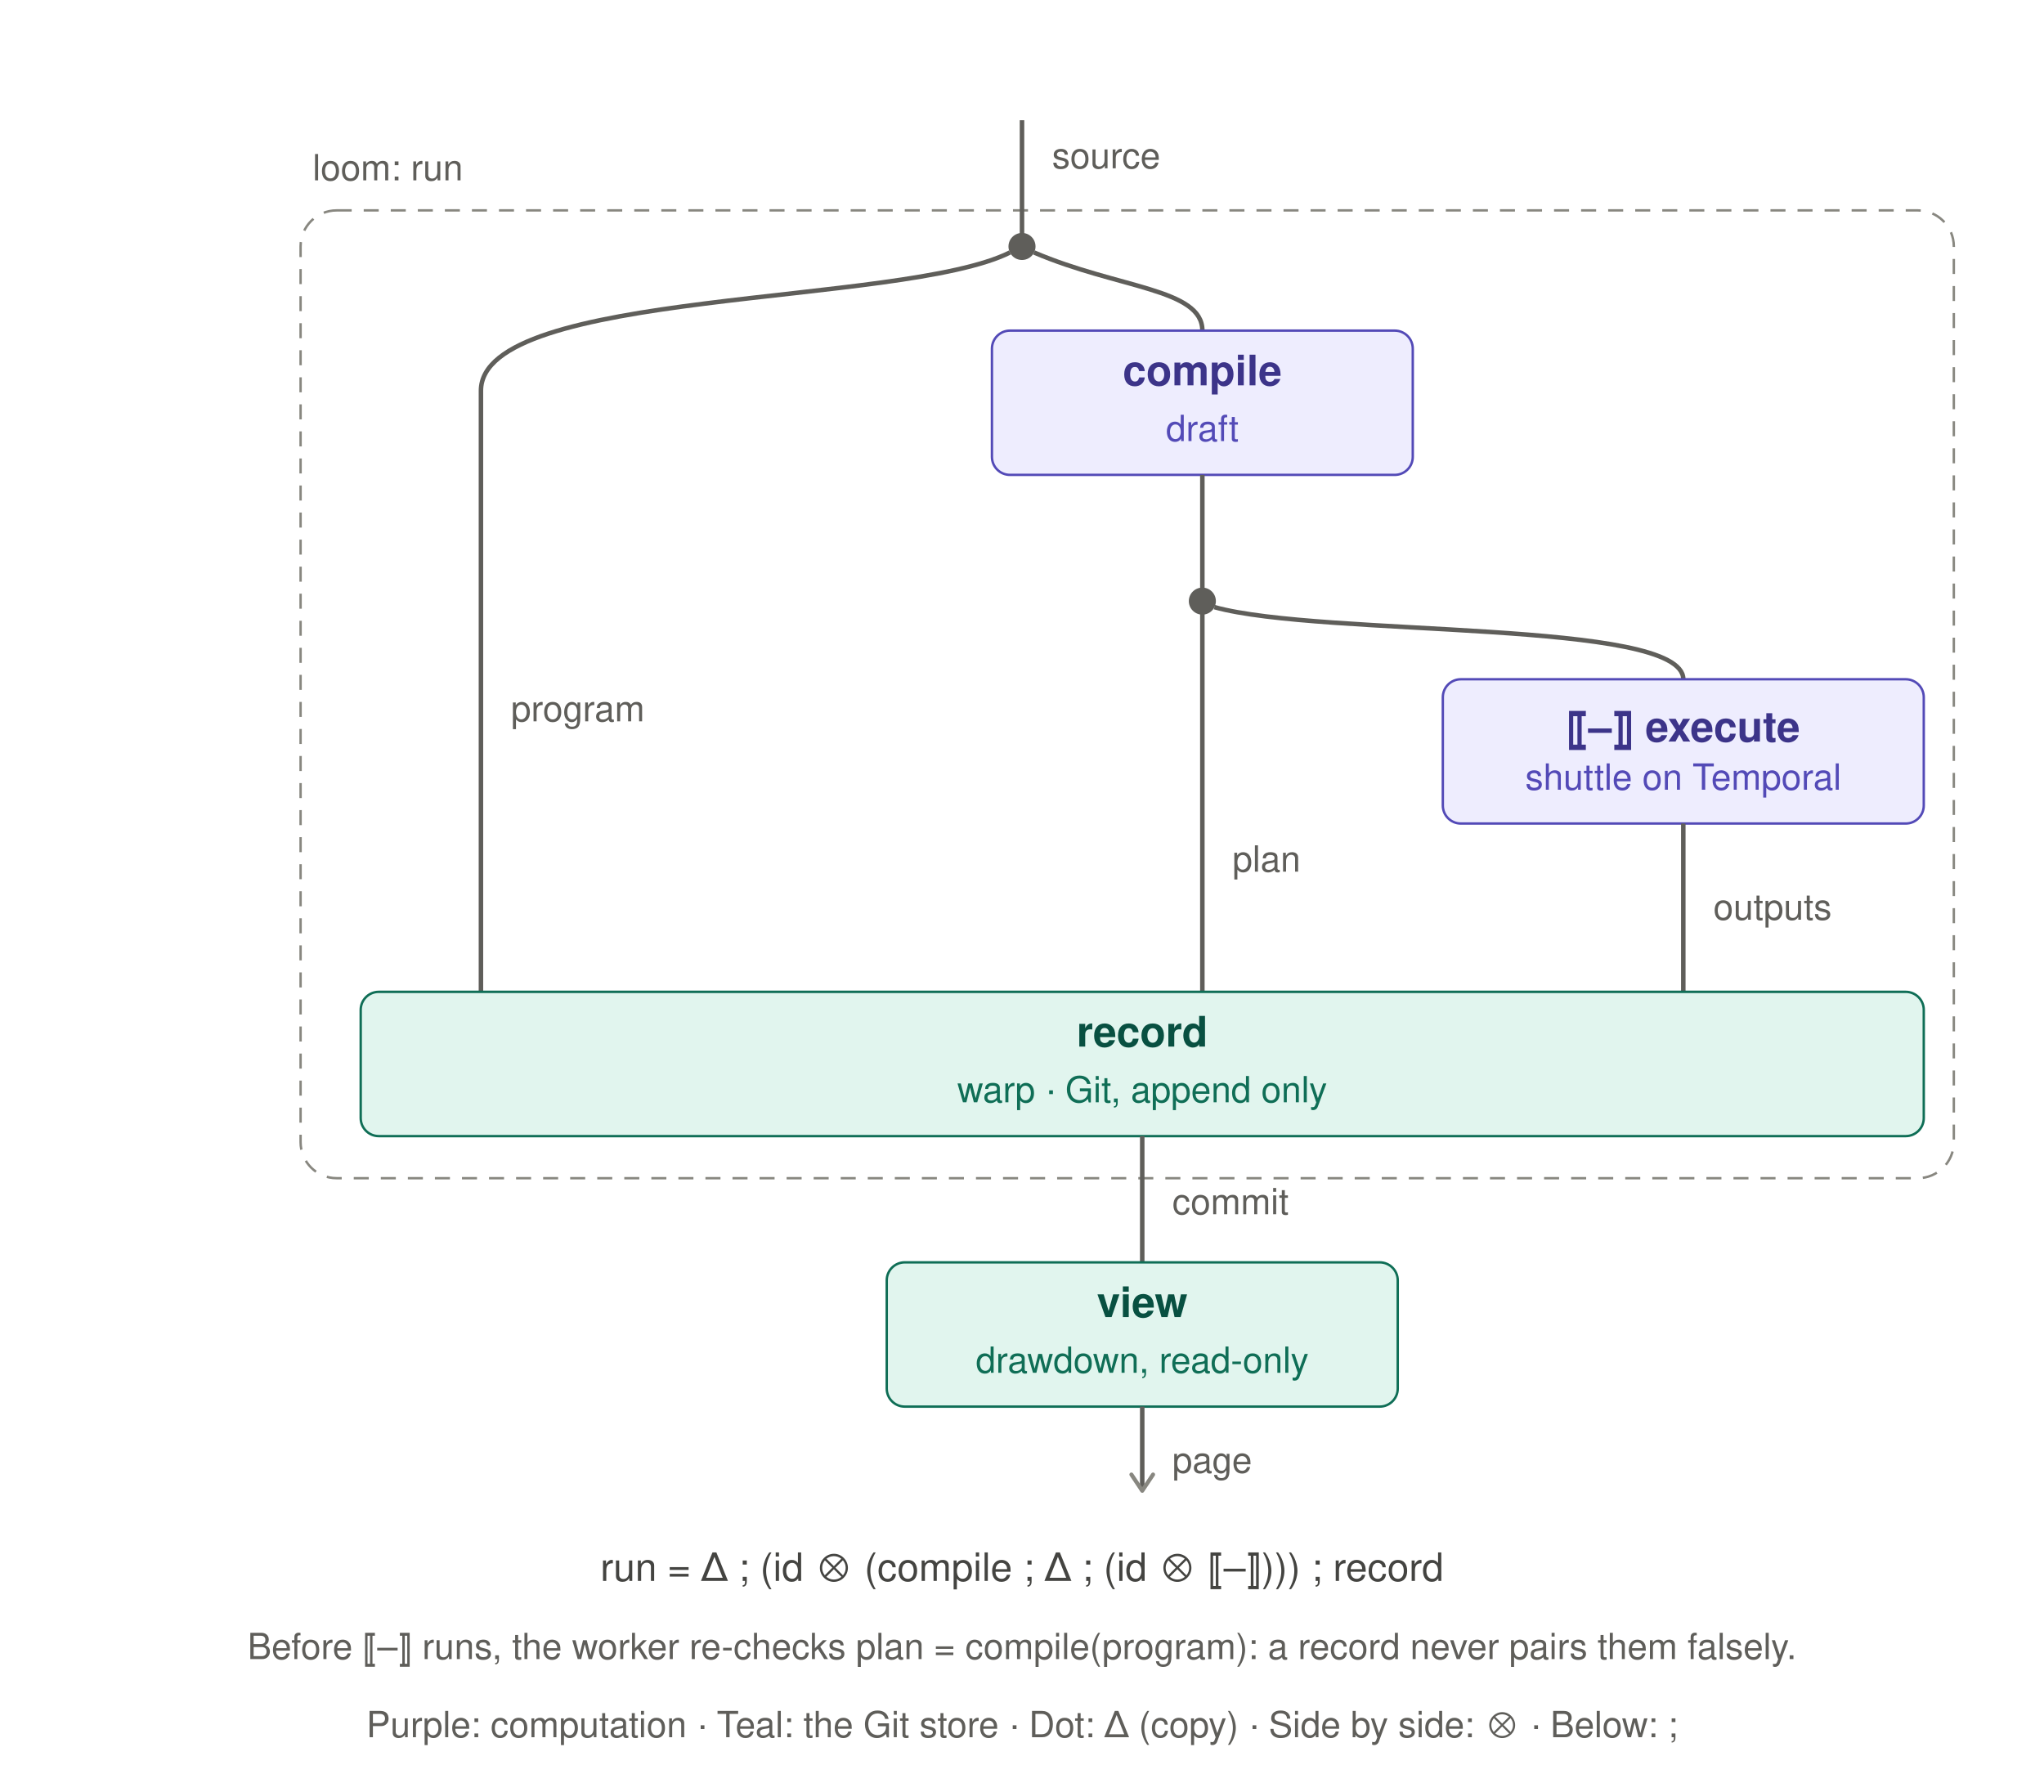
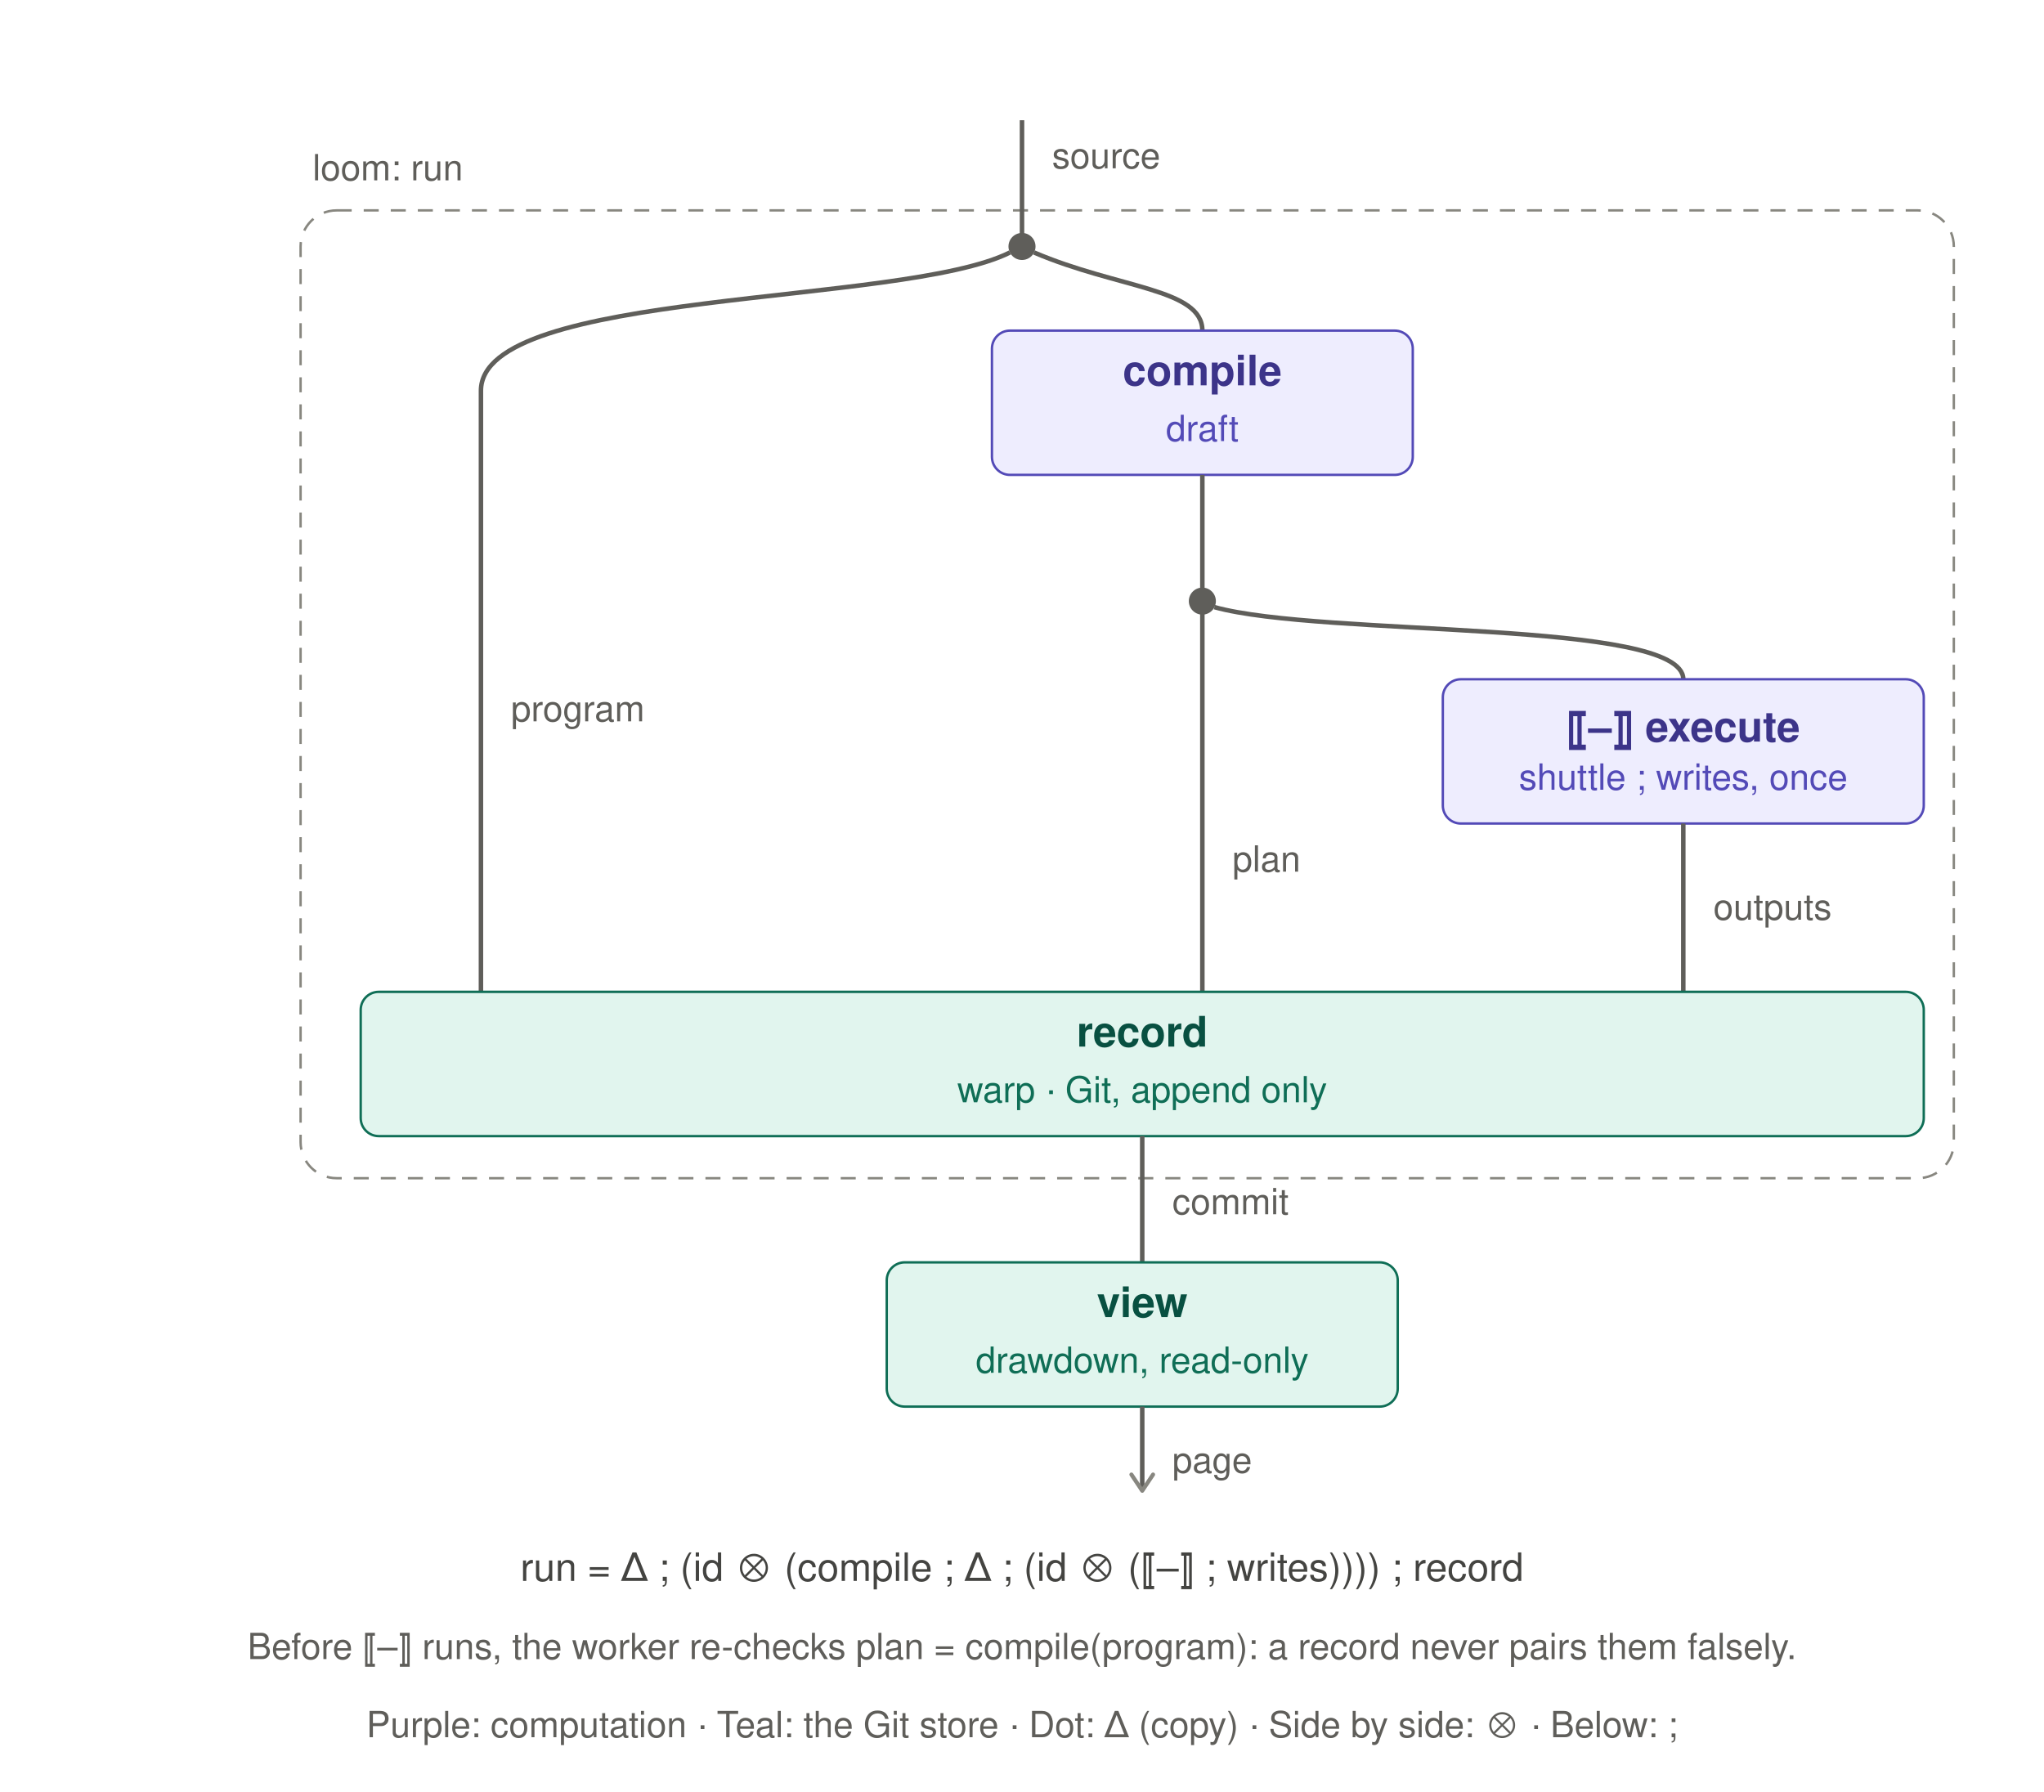
<svg xmlns="http://www.w3.org/2000/svg" width="680" height="596" viewBox="0 0 680 596" role="img">
  <style>
text{font-family:-apple-system,BlinkMacSystemFont,"Segoe UI",Helvetica,Arial,sans-serif}
.w{stroke:#5F5E5A;stroke-width:1.5;fill:none}.dot{fill:#5F5E5A}
.d{stroke:#888780;stroke-width:0.8;fill:none;stroke-dasharray:5 4}
.l{font-size:12px;fill:#5F5E5A}.f{font-size:13px;fill:#444441}
.t1{font-size:14px;font-weight:600}.t2{font-size:12px}
.p rect{fill:#EEEDFE;stroke:#534AB7}.p .t1{fill:#3C3489}.p .t2{fill:#534AB7}
.g rect{fill:#E1F5EE;stroke:#0F6E56}.g .t1{fill:#085041}.g .t2{fill:#0F6E56}
.c rect{fill:#FAECE7;stroke:#993C1D}.c .t1{fill:#712B13}.c .t2{fill:#993C1D}
.n rect{fill:#F1EFE8;stroke:#5F5E5A}.n .t1{fill:#444441}.n .t2{fill:#5F5E5A}
@media (prefers-color-scheme:dark){
.w{stroke:#B4B2A9}.dot{fill:#B4B2A9}.d{stroke:#888780}.l{fill:#B4B2A9}.f{fill:#D3D1C7}
.p rect{fill:#3C3489;stroke:#AFA9EC}.p .t1{fill:#EEEDFE}.p .t2{fill:#CECBF6}
.g rect{fill:#085041;stroke:#5DCAA5}.g .t1{fill:#E1F5EE}.g .t2{fill:#9FE1CB}
.c rect{fill:#712B13;stroke:#F0997B}.c .t1{fill:#FAECE7}.c .t2{fill:#F5C4B3}
.n rect{fill:#444441;stroke:#B4B2A9}.n .t1{fill:#F1EFE8}.n .t2{fill:#D3D1C7}}
</style>
  <defs>
    <marker id="a" viewBox="0 0 10 10" refX="8" refY="5" markerWidth="6" markerHeight="6" orient="auto-start-reverse">
      <path d="M2 1L8 5L2 9" fill="none" stroke="#888780" stroke-width="1.5" stroke-linecap="round" stroke-linejoin="round" />
    </marker>
  </defs>
  <rect class="d" x="100" y="70" width="550" height="322" rx="12" />
  <text class="l" x="104" y="60" text-anchor="start">loom: run</text>
  <path class="w" d="M340 40 L340 78" />
  <text class="l" x="350" y="56" text-anchor="start">source</text>
  <circle class="dot" cx="340" cy="82" r="4.5" />
  <path class="w" d="M336 84 C 300 102, 160 96, 160 130 L 160 330" />
  <text class="l" x="170" y="240" text-anchor="start">program</text>
  <path class="w" d="M344 84 C 372 96, 400 96, 400 110" />
  <g class="p">
    <rect x="330" y="110" width="140" height="48" rx="6" stroke-width="0.8" />
    <text class="t1" x="400.0" y="125.0" text-anchor="middle" dominant-baseline="central">compile</text>
    <text class="t2" x="400.0" y="144.0" text-anchor="middle" dominant-baseline="central">draft</text>
  </g>
  <path class="w" d="M400 158 L400 196" />
  <circle class="dot" cx="400" cy="200" r="4.5" />
  <path class="w" d="M400 204 L400 330" />
  <text class="l" x="410" y="290" text-anchor="start">plan</text>
  <path class="w" d="M404 202 C 440 212, 560 206, 560 226" />
  <g class="p">
    <rect x="480" y="226" width="160" height="48" rx="6" stroke-width="0.8" />
    <text class="t1" x="560.0" y="241.0" text-anchor="middle" dominant-baseline="central">⟦–⟧ execute</text>
-     <text class="t2" x="560.0" y="260.0" text-anchor="middle" dominant-baseline="central">shuttle on Temporal</text>
+     <text class="t2" x="560.0" y="260.0" text-anchor="middle" dominant-baseline="central">shuttle ; writes, once</text>
  </g>
  <path class="w" d="M560 274 L560 330" />
  <text class="l" x="570" y="306" text-anchor="start">outputs</text>
  <g class="g">
    <rect x="120" y="330" width="520" height="48" rx="6" stroke-width="0.8" />
    <text class="t1" x="380.0" y="345.0" text-anchor="middle" dominant-baseline="central">record</text>
    <text class="t2" x="380.0" y="364.0" text-anchor="middle" dominant-baseline="central">warp · Git, append only</text>
  </g>
  <path class="w" d="M380 378 L380 420" />
  <text class="l" x="390" y="404" text-anchor="start">commit</text>
  <g class="g">
    <rect x="295" y="420" width="170" height="48" rx="6" stroke-width="0.8" />
    <text class="t1" x="380.0" y="435.0" text-anchor="middle" dominant-baseline="central">view</text>
    <text class="t2" x="380.0" y="454.0" text-anchor="middle" dominant-baseline="central">drawdown, read-only</text>
  </g>
  <path class="w" d="M380 468 L380 496" marker-end="url(#a)" />
  <text class="l" x="390" y="490" text-anchor="start">page</text>
-   <text class="f" x="340" y="526" text-anchor="middle">run = Δ ; (id ⊗ (compile ; Δ ; (id ⊗ ⟦–⟧))) ; record</text>
+   <text class="f" x="340" y="526" text-anchor="middle">run = Δ ; (id ⊗ (compile ; Δ ; (id ⊗ (⟦–⟧ ; writes)))) ; record</text>
  <text class="l" x="340" y="552" text-anchor="middle">Before ⟦–⟧ runs, the worker re-checks plan = compile(program): a record never pairs them falsely.</text>
  <text class="l" x="340" y="578" text-anchor="middle">Purple: computation · Teal: the Git store · Dot: Δ (copy) · Side by side: ⊗ · Below: ;</text>
</svg>
